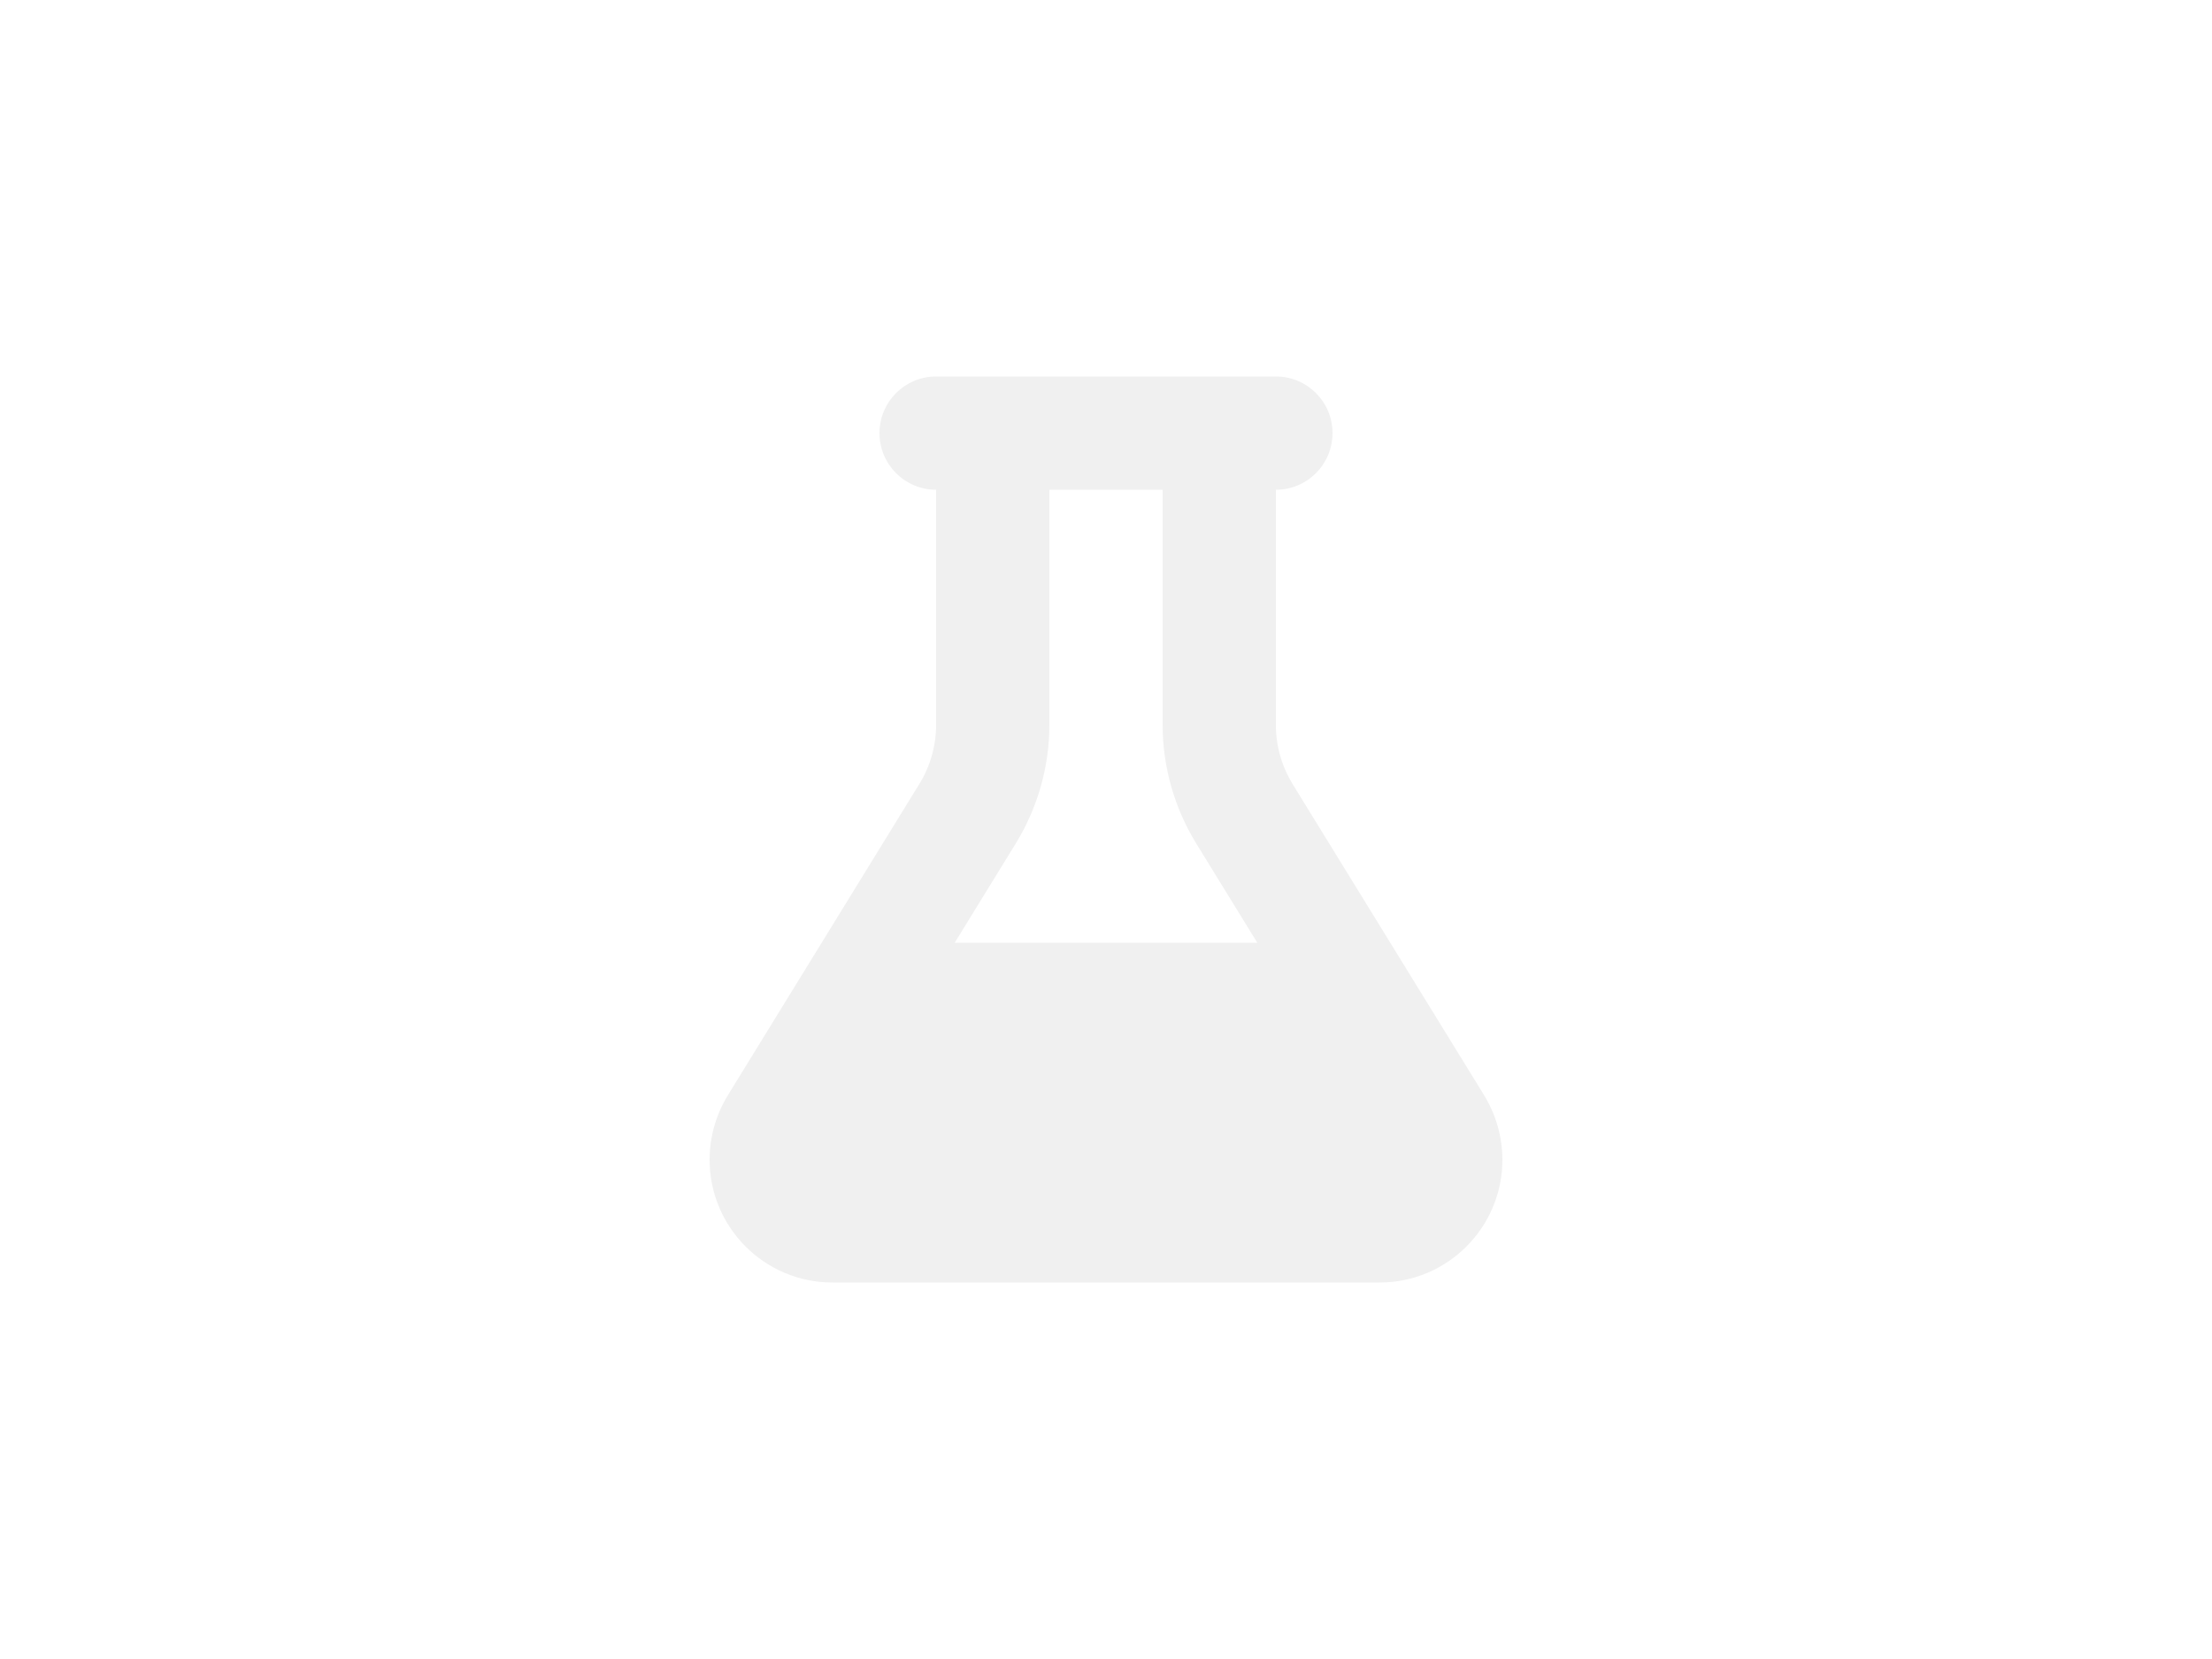
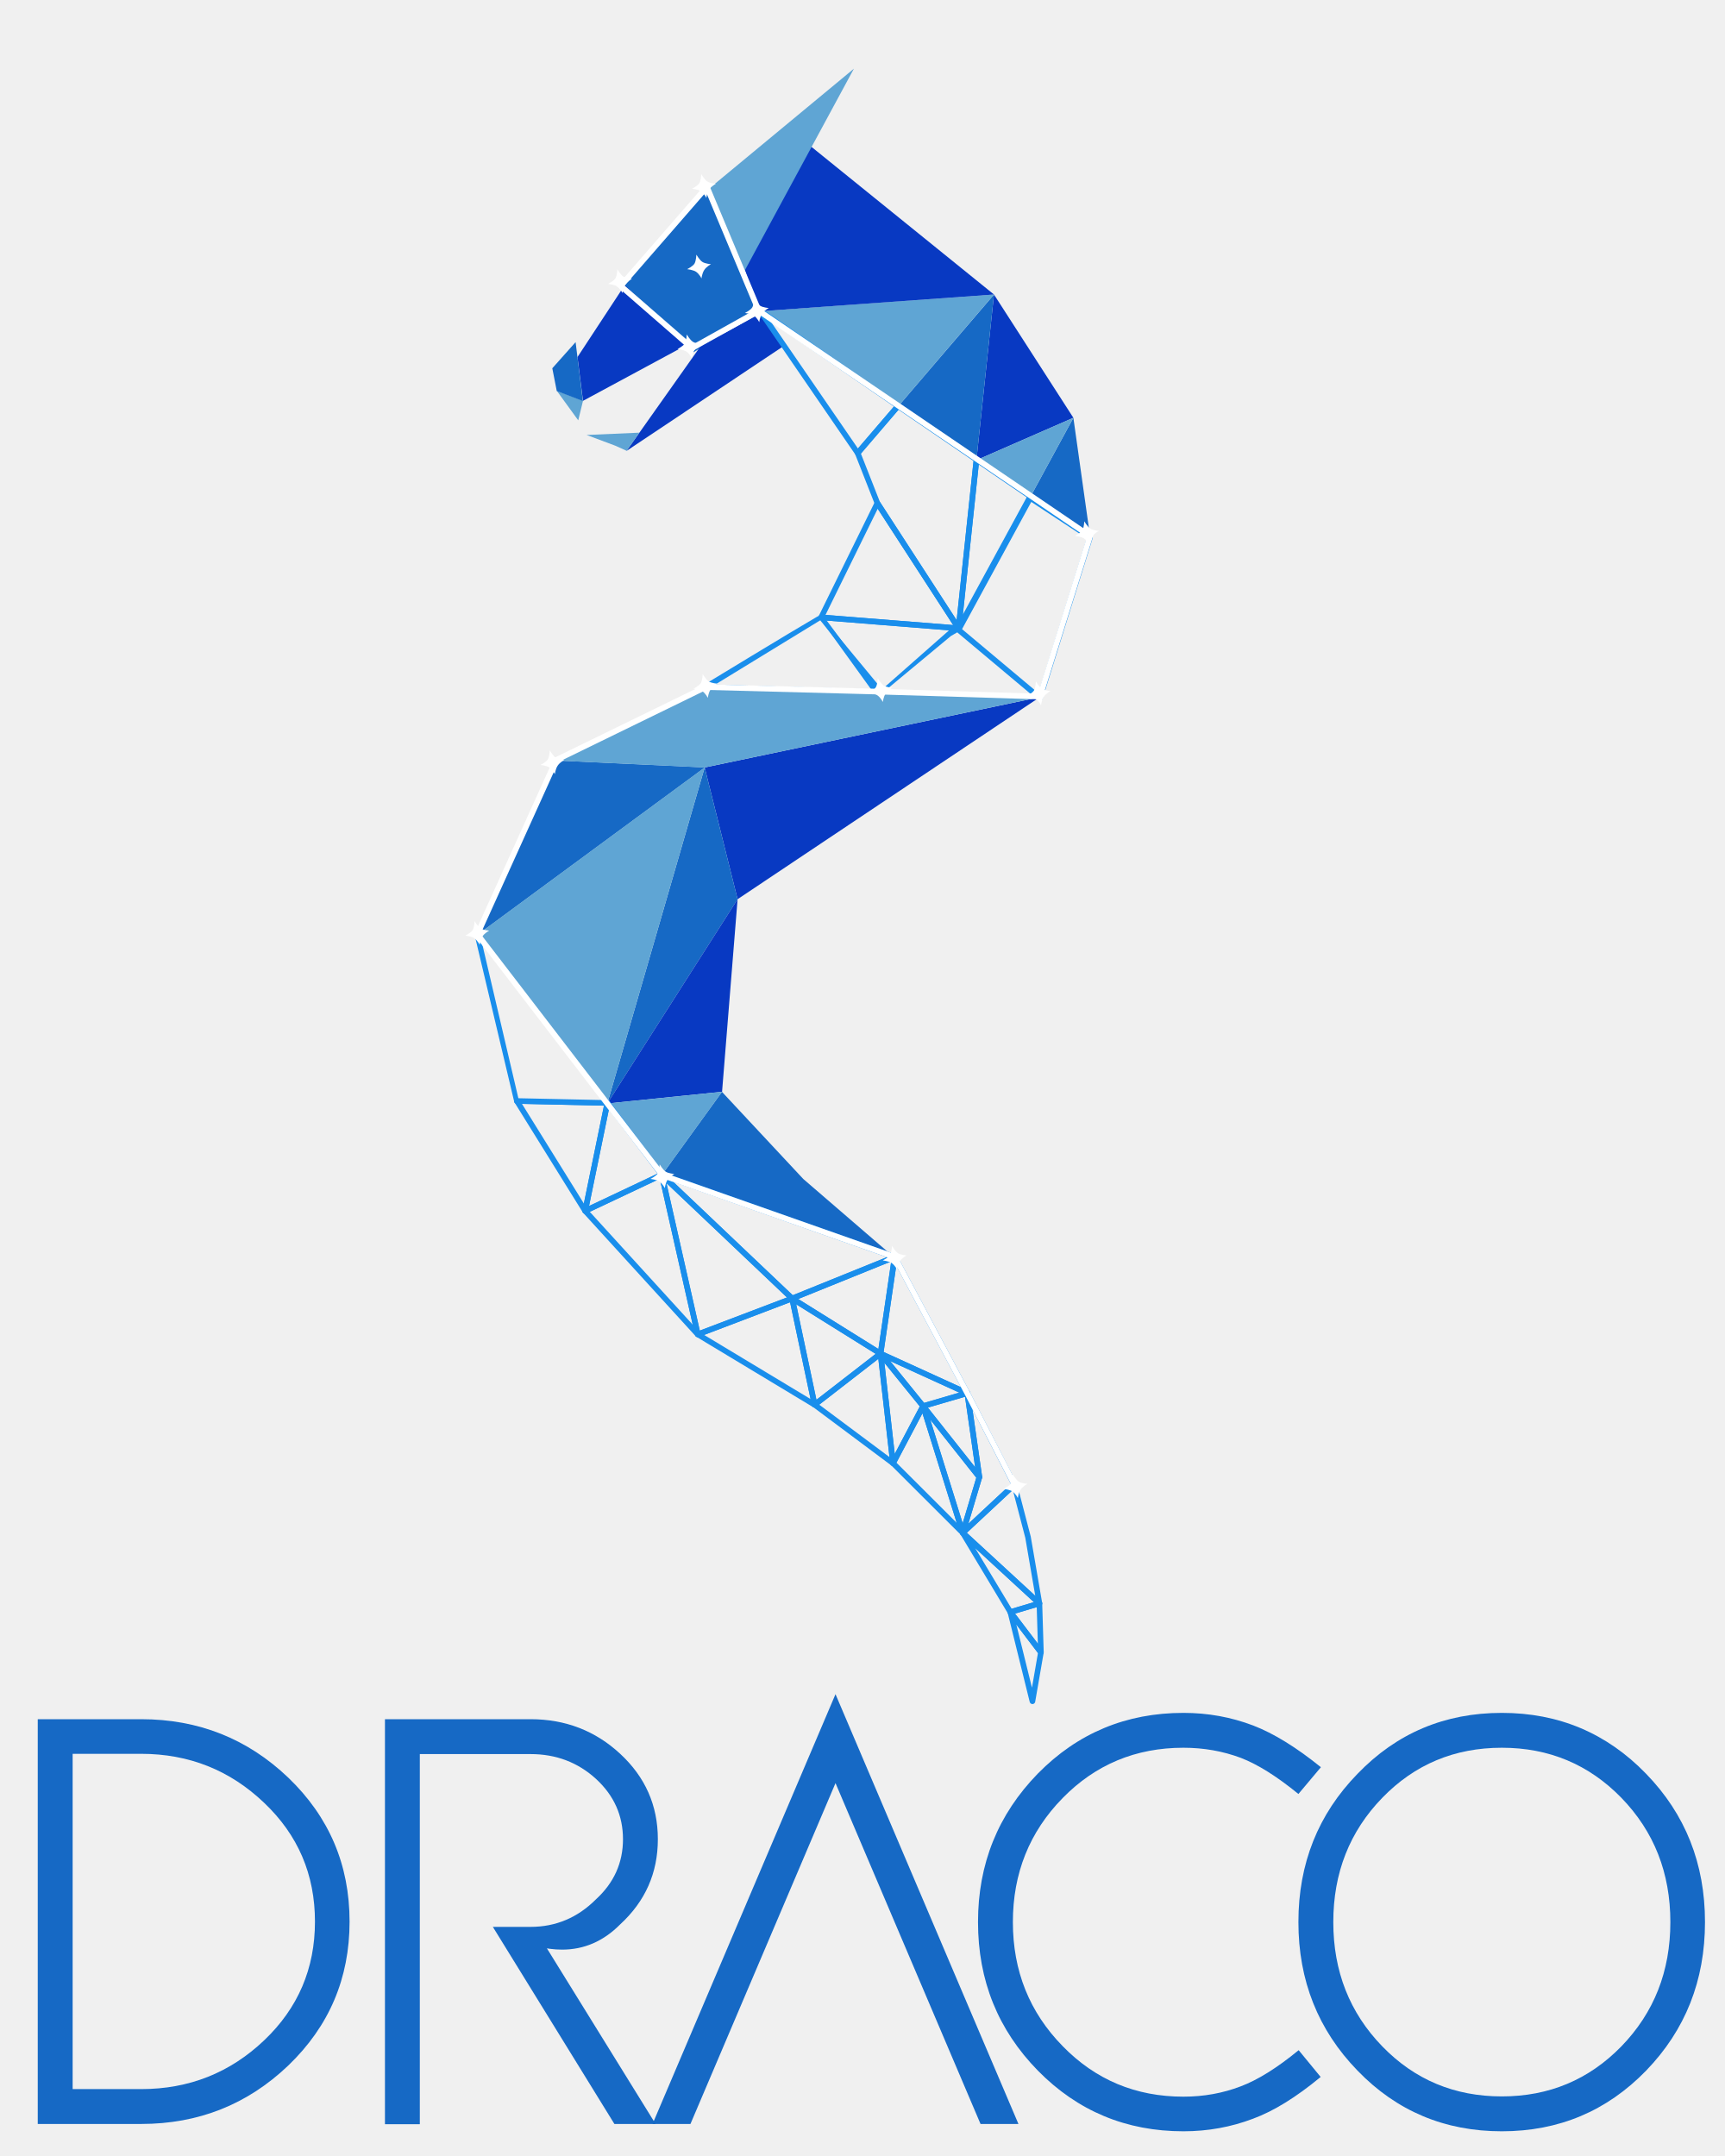
- <svg xmlns="http://www.w3.org/2000/svg" viewBox="0 0 1000 750">
-   <rect fill="white" x="0" y="0" width="1000" height="750" />
-   <path transform="translate(500, 375) scale(0.8) translate(-224, -256)" fill="#f0f0f0" d="M288 0H160 128C110.3 0 96 14.3 96 32s14.3 32 32 32V196.8c0 11.8-3.3 23.5-9.5 33.5L10.3 406.2C3.6 417.2 0 429.7 0 442.6C0 480.9 31.1 512 69.4 512H378.6c38.3 0 69.4-31.1 69.4-69.4c0-12.8-3.6-25.4-10.3-36.4L329.5 230.4c-6.2-10.1-9.5-21.7-9.5-33.5V64c17.7 0 32-14.3 32-32s-14.3-32-32-32H288zM192 196.8V64h64V196.8c0 23.7 6.6 46.9 19 67.1L309.5 320h-171L173 263.9c12.4-20.2 19-43.4 19-67.1z" />
+ <svg xmlns="http://www.w3.org/2000/svg" xmlns:ns1="http://vectornator.io" height="100%" stroke-miterlimit="10" style="fill-rule:nonzero;clip-rule:evenodd;stroke-linecap:round;stroke-linejoin:round;" version="1.1" viewBox="0 0 80 100" width="100%" xml:space="preserve">
+   <defs />
+   <clipPath id="ArtboardFrame">
+     <rect height="100" width="80" x="0" y="0" />
+   </clipPath>
+   <g clip-path="url(#ArtboardFrame)" id="Untitled" ns1:layerName="Untitled">
+     <g opacity="1" ns1:layerName="Group">
+       <path d="M46.098 13.66L49.78 19.378L45.283 21.344L46.098 13.66Z" fill="#0839c2" fill-rule="nonzero" opacity="1" stroke="none" ns1:layerName="path" />
+       <path d="M49.78 19.378L50.553 24.875L47.781 23.052L49.78 19.378Z" fill="#1669c5" fill-rule="nonzero" opacity="1" stroke="none" ns1:layerName="path" />
+       <path d="M46.098 13.66L45.283 21.344L41.645 18.857L46.098 13.66Z" fill="#1669c5" fill-rule="nonzero" opacity="1" stroke="none" ns1:layerName="path" />
+       <path d="M46.098 13.659L41.646 18.857L35.241 14.437L46.098 13.659Z" fill="#5fa5d4" fill-rule="nonzero" opacity="1" stroke="none" ns1:layerName="path" />
+       <path d="M46.098 13.66L35.186 14.442L34.506 12.412L37.473 6.682L46.098 13.66Z" fill="#0839c2" fill-rule="nonzero" opacity="1" stroke="none" ns1:layerName="path" />
+       <path d="M28.836 13.314L32.169 16.335L35.186 14.442L33.809 11.063L32.779 8.694L28.836 13.314Z" fill="#1669c5" fill-rule="nonzero" opacity="1" stroke="none" ns1:layerName="path" />
+       <path d="M48.226 32.333L34.207 41.707L32.68 35.597L48.226 32.333Z" fill="#0839c2" fill-rule="nonzero" opacity="1" stroke="none" ns1:layerName="path" />
+       <path d="M37.254 54.684L41.485 58.332L30.68 54.517L33.482 50.642L37.254 54.684Z" fill="#1669c5" fill-rule="nonzero" opacity="1" stroke="none" ns1:layerName="path" />
+       <path d="M32.68 35.597L34.207 41.707L28.165 51.183L32.68 35.597Z" fill="#1669c5" fill-rule="nonzero" opacity="1" stroke="none" ns1:layerName="path" />
+       <path d="M32.694 35.594L22.148 43.356L25.804 35.274L32.694 35.594Z" fill="#1669c5" fill-rule="nonzero" opacity="1" stroke="none" ns1:layerName="path" />
+       <path d="M48.226 32.333L32.721 31.895L25.791 35.277L32.68 35.597L48.226 32.333Z" fill="#5fa5d4" fill-rule="nonzero" opacity="1" stroke="none" ns1:layerName="path" />
+       <path d="M34.207 41.707L33.487 50.639L28.165 51.183L34.207 41.707Z" fill="#0839c2" fill-rule="nonzero" opacity="1" stroke="none" ns1:layerName="path" />
+       <path d="M33.487 50.639L30.686 54.514L28.165 51.183L33.487 50.639Z" fill="#5fa5d4" fill-rule="nonzero" opacity="1" stroke="none" ns1:layerName="path" />
+       <path d="M34.431 12.746L39.602 3.185L32.849 8.778L34.431 12.746Z" fill="#5fa5d4" fill-rule="nonzero" opacity="1" stroke="none" ns1:layerName="path" />
+       <path d="M32.534 12.915C32.534 12.915 32.437 12.71 32.274 12.601C32.149 12.518 31.868 12.484 31.868 12.484C31.868 12.484 32.142 12.352 32.214 12.217C32.285 12.082 32.296 11.812 32.296 11.812C32.296 11.812 32.441 12.059 32.571 12.146C32.7 12.234 32.975 12.254 32.975 12.254C32.975 12.254 32.77 12.356 32.661 12.523C32.552 12.69 32.534 12.915 32.534 12.915Z" fill="#ffffff" fill-rule="nonzero" opacity="1" stroke="none" ns1:layerName="path" />
+       <path d="M25.823 18.127L26.817 19.496L27.04 18.583L25.823 18.127Z" fill="#5fa5d4" fill-rule="nonzero" opacity="1" stroke="none" ns1:layerName="path" />
+       <path d="M32.492 16.055L29.053 20.917L36.385 16.021L35.393 14.468L32.492 16.055Z" fill="#0839c2" fill-rule="nonzero" opacity="1" stroke="none" ns1:layerName="path" />
+       <path d="M31.793 16.027L27.038 18.592L26.782 16.561L28.978 13.217L31.793 16.027Z" fill="#0839c2" fill-rule="nonzero" opacity="1" stroke="none" ns1:layerName="path" />
+       <path d="M25.614 17.081L25.821 18.137L27.03 18.598L26.695 15.868L25.614 17.081Z" fill="#1669c5" fill-rule="nonzero" opacity="1" stroke="none" ns1:layerName="path" />
+       <path d="M27.205 20.175L28.539 20.674L29.063 20.91L29.65 20.068L27.205 20.175Z" fill="#5fa5d4" fill-rule="nonzero" opacity="1" stroke="none" ns1:layerName="path" />
+       <path d="M32.68 35.597L28.165 51.183L22.134 43.359L32.68 35.597Z" fill="#5fa5d4" fill-rule="nonzero" opacity="1" stroke="none" ns1:layerName="path" />
+       <path d="M49.78 19.378L45.283 21.344L47.781 23.052L49.78 19.378Z" fill="#5fa5d4" fill-rule="nonzero" opacity="1" stroke="none" ns1:layerName="path" />
+       <g opacity="1" ns1:layerName="path">
+         <g opacity="1">
+           <g opacity="1" ns1:layerName="path" />
+           <g opacity="1" ns1:layerName="path">
+             <clipPath id="ClipPath">
+               <path d="M-5.584 2.425L61.686-11.796L81.184 80.434L13.914 94.655L-5.584 2.425Z" />
+             </clipPath>
+             <g clip-path="url(#ClipPath)">
+               <path d="M35.748 14.917L39.788 20.801L41.457 18.855L35.748 14.917ZM39.804 21.141C39.793 21.143 39.782 21.144 39.77 21.143C39.73 21.141 39.693 21.12 39.67 21.087L35.137 14.484C35.102 14.433 35.108 14.363 35.152 14.319C35.197 14.275 35.266 14.268 35.318 14.304L41.723 18.724C41.754 18.744 41.773 18.777 41.778 18.814C41.783 18.85 41.772 18.887 41.748 18.915L39.876 21.098C39.857 21.12 39.832 21.135 39.804 21.141" fill="#198eec" fill-rule="nonzero" opacity="1" stroke="none" ns1:layerName="path" />
+             </g>
+           </g>
+           <g opacity="1" ns1:layerName="path">
+             <clipPath id="ClipPath_2">
+               <path d="M-5.584 2.425L61.686-11.796L81.184 80.434L13.914 94.655L-5.584 2.425Z" />
+             </clipPath>
+             <g clip-path="url(#ClipPath_2)">
+               <path d="M38.285 28.52L44.204 28.992L40.705 23.598L38.285 28.52ZM44.483 29.269C44.471 29.271 44.459 29.272 44.446 29.271L38.074 28.763C38.031 28.76 37.992 28.735 37.971 28.698C37.95 28.661 37.949 28.615 37.968 28.577L40.573 23.278C40.594 23.236 40.635 23.209 40.682 23.206C40.729 23.203 40.773 23.226 40.799 23.265L44.547 29.044C44.567 29.061 44.582 29.086 44.589 29.114C44.603 29.185 44.549 29.255 44.486 29.268L44.483 29.269Z" fill="#198eec" fill-rule="nonzero" opacity="1" stroke="none" ns1:layerName="path" />
+             </g>
+           </g>
+           <g opacity="1" ns1:layerName="path">
+             <clipPath id="ClipPath_3">
+               <path d="M-5.584 2.425L61.686-11.796L81.184 80.434L13.914 94.655L-5.584 2.425Z" />
+             </clipPath>
+             <g clip-path="url(#ClipPath_3)">
+               <path d="M38.263 28.778L40.906 31.975L44.012 29.237L38.263 28.778ZM40.835 32.141C40.809 32.146 40.695 32.089 40.684 32.051L37.96 28.671C37.947 28.63 37.956 28.585 37.983 28.552C38.01 28.519 38.051 28.501 38.094 28.504L44.062 28.98L44.467 29.013C44.524 29.017 44.571 29.059 44.583 29.115C44.595 29.171 44.569 29.228 44.519 29.256L44.097 29.502L41.093 31.998L40.87 32.128" fill="#198eec" fill-rule="nonzero" opacity="1" stroke="none" ns1:layerName="path" />
+             </g>
+           </g>
+           <g opacity="1" ns1:layerName="path">
+             <clipPath id="ClipPath_4">
+               <path d="M-5.584 2.425L61.686-11.796L81.184 80.434L13.914 94.655L-5.584 2.425Z" />
+             </clipPath>
+             <g clip-path="url(#ClipPath_4)">
+               <path d="M44.839 71.094L48.012 74.017L47.55 71.327L46.97 69.108L44.839 71.094ZM48.232 74.498C48.191 74.506 48.148 74.495 48.117 74.466L44.56 71.19C44.534 71.165 44.519 71.131 44.519 71.095C44.519 71.059 44.534 71.024 44.56 71L46.953 68.77C46.986 68.739 47.033 68.728 47.077 68.74C47.121 68.753 47.155 68.788 47.166 68.832L47.803 71.272L48.333 74.349C48.342 74.403 48.316 74.458 48.267 74.485C48.256 74.491 48.244 74.495 48.232 74.498" fill="#198eec" fill-rule="nonzero" opacity="1" stroke="none" ns1:layerName="path" />
+             </g>
+           </g>
+           <g opacity="1" ns1:layerName="path">
+             <clipPath id="ClipPath_5">
+               <path d="M-5.584 2.425L61.686-11.796L81.184 80.434L13.914 94.655L-5.584 2.425Z" />
+             </clipPath>
+             <g clip-path="url(#ClipPath_5)">
+               <path d="M47.074 74.842L48.132 76.236L48.08 74.543L47.074 74.842ZM48.301 76.765C48.253 76.775 48.202 76.757 48.171 76.716L46.754 74.85C46.728 74.816 46.721 74.772 46.734 74.731C46.748 74.691 46.78 74.659 46.821 74.647L48.168 74.246C48.208 74.234 48.248 74.242 48.281 74.265C48.313 74.289 48.333 74.326 48.334 74.367L48.404 76.634C48.406 76.69 48.371 76.741 48.318 76.76C48.312 76.762 48.307 76.763 48.301 76.765" fill="#198eec" fill-rule="nonzero" opacity="1" stroke="none" ns1:layerName="path" />
+             </g>
+           </g>
+           <g opacity="1" ns1:layerName="path">
+             <clipPath id="ClipPath_6">
+               <path d="M-5.584 2.425L61.686-11.796L81.184 80.434L13.914 94.655L-5.584 2.425Z" />
+             </clipPath>
+             <g clip-path="url(#ClipPath_6)">
+               <path d="M45.225 71.802L46.917 74.618L47.949 74.311L45.225 71.802ZM46.884 74.898C46.831 74.91 46.775 74.886 46.746 74.838L44.537 71.161C44.504 71.106 44.517 71.035 44.566 70.994C44.617 70.953 44.689 70.955 44.736 70.999L48.293 74.275C48.327 74.307 48.342 74.355 48.331 74.4C48.321 74.445 48.287 74.482 48.242 74.495L46.895 74.896C46.891 74.897 46.888 74.898 46.884 74.898" fill="#198eec" fill-rule="nonzero" opacity="1" stroke="none" ns1:layerName="path" />
+             </g>
+           </g>
+           <g opacity="1" ns1:layerName="path">
+             <clipPath id="ClipPath_7">
+               <path d="M-5.584 2.425L61.686-11.796L81.184 80.434L13.914 94.655L-5.584 2.425Z" />
+             </clipPath>
+             <g clip-path="url(#ClipPath_7)">
+               <path d="M47.135 75.351L47.859 78.278L48.137 76.671L47.135 75.351ZM47.908 79.036C47.901 79.037 47.893 79.038 47.886 79.039C47.825 79.041 47.77 79 47.755 78.94L46.732 74.803C46.717 74.743 46.746 74.681 46.802 74.654C46.856 74.628 46.924 74.644 46.961 74.693L48.378 76.559C48.4 76.588 48.408 76.624 48.402 76.66L48.009 78.931C48 78.984 47.959 79.025 47.908 79.036" fill="#198eec" fill-rule="nonzero" opacity="1" stroke="none" ns1:layerName="path" />
+             </g>
+           </g>
+           <g opacity="1" ns1:layerName="path">
+             <clipPath id="ClipPath_8">
+               <path d="M-5.584 2.425L61.686-11.796L81.184 80.434L13.914 94.655L-5.584 2.425Z" />
+             </clipPath>
+             <g clip-path="url(#ClipPath_8)">
+               <path d="M33.168 31.752L40.4 31.974L38.073 28.751L33.168 31.752ZM32.72 31.998C32.663 31.997 32.613 31.957 32.598 31.902C32.584 31.846 32.608 31.788 32.657 31.758C32.657 31.758 36.779 29.249 37.885 28.61C38.053 28.512 38.126 28.511 38.131 28.513C38.161 28.524 40.43 31.601 40.714 31.986C40.732 32.011 40.742 32.025 40.743 32.026C40.763 32.053 40.773 32.067 40.773 32.067C40.782 32.08 40.791 32.08 40.719 32.097L40.713 32.148L40.683 32.135L38.361 32.029L32.72 31.998Z" fill="#198eec" fill-rule="nonzero" opacity="1" stroke="none" ns1:layerName="path" />
+             </g>
+           </g>
+           <g opacity="1" ns1:layerName="path">
+             <clipPath id="ClipPath_9">
+               <path d="M-5.584 2.425L61.686-11.796L81.184 80.434L13.914 94.655L-5.584 2.425Z" />
+             </clipPath>
+             <g clip-path="url(#ClipPath_9)">
+               <path d="M45.099 65.368L45.549 68.493C45.552 68.511 45.55 68.53 45.545 68.548L44.91 70.674L46.881 68.837L45.099 65.368ZM44.675 71.222C44.644 71.228 44.609 71.223 44.58 71.205C44.53 71.174 44.508 71.114 44.524 71.057L45.288 68.501L44.732 64.637C44.723 64.575 44.761 64.514 44.821 64.495C44.882 64.477 44.947 64.503 44.976 64.56L47.156 68.806C47.183 68.857 47.172 68.92 47.129 68.96L44.737 71.189C44.719 71.206 44.698 71.217 44.675 71.222" fill="#198eec" fill-rule="nonzero" opacity="1" stroke="none" ns1:layerName="path" />
+             </g>
+           </g>
+           <g opacity="1" ns1:layerName="path">
+             <clipPath id="ClipPath_10">
+               <path d="M-5.584 2.425L61.686-11.796L81.184 80.434L13.914 94.655L-5.584 2.425Z" />
+             </clipPath>
+             <g clip-path="url(#ClipPath_10)">
+               <path d="M40.98 62.706L44.566 64.342L41.565 58.711L40.98 62.706ZM44.892 64.745C44.891 64.745 44.889 64.745 44.887 64.746C44.861 64.751 44.832 64.749 44.806 64.737L40.783 62.902C40.731 62.878 40.7 62.822 40.709 62.765L41.365 58.283C41.373 58.228 41.418 58.182 41.471 58.174C41.526 58.165 41.581 58.192 41.608 58.241L44.959 64.528C44.975 64.545 44.987 64.566 44.992 64.591C45.007 64.661 44.962 64.73 44.892 64.745" fill="#198eec" fill-rule="nonzero" opacity="1" stroke="none" ns1:layerName="path" />
+             </g>
+           </g>
+           <g opacity="1" ns1:layerName="path">
+             <clipPath id="ClipPath_11">
+               <path d="M-5.584 2.425L61.686-11.796L81.184 80.434L13.914 94.655L-5.584 2.425Z" />
+             </clipPath>
+             <g clip-path="url(#ClipPath_11)">
+               <path d="M43.032 65.288L45.224 68.054L44.753 64.785L43.032 65.288ZM45.448 68.638C45.4 68.648 45.35 68.631 45.319 68.592L42.709 65.298C42.682 65.264 42.673 65.219 42.687 65.178C42.7 65.137 42.733 65.105 42.774 65.093L44.824 64.494C44.861 64.484 44.899 64.489 44.931 64.51C44.962 64.53 44.983 64.563 44.989 64.6L45.549 68.493C45.558 68.551 45.526 68.607 45.472 68.63C45.464 68.634 45.456 68.636 45.448 68.638" fill="#198eec" fill-rule="nonzero" opacity="1" stroke="none" ns1:layerName="path" />
+             </g>
+           </g>
+           <g opacity="1" ns1:layerName="path">
+             <clipPath id="ClipPath_12">
+               <path d="M-5.584 2.425L61.686-11.796L81.184 80.434L13.914 94.655L-5.584 2.425Z" />
+             </clipPath>
+             <g clip-path="url(#ClipPath_12)">
+               <path d="M41.285 63.131L42.857 65.069L44.489 64.592L41.285 63.131ZM42.837 65.344C42.79 65.354 42.74 65.337 42.709 65.299L40.736 62.865C40.698 62.819 40.698 62.752 40.734 62.704C40.772 62.657 40.836 62.64 40.891 62.666L44.914 64.501C44.964 64.523 44.994 64.574 44.99 64.628C44.986 64.682 44.949 64.728 44.897 64.743L42.847 65.342C42.843 65.343 42.84 65.344 42.837 65.344" fill="#198eec" fill-rule="nonzero" opacity="1" stroke="none" ns1:layerName="path" />
+             </g>
+           </g>
+           <g opacity="1" ns1:layerName="path">
+             <clipPath id="ClipPath_13">
+               <path d="M-5.584 2.425L61.686-11.796L81.184 80.434L13.914 94.655L-5.584 2.425Z" />
+             </clipPath>
+             <g clip-path="url(#ClipPath_13)">
+               <path d="M43.143 65.846L44.646 70.651L45.277 68.539L43.143 65.846ZM44.675 71.221C44.667 71.223 44.658 71.224 44.649 71.224C44.592 71.225 44.541 71.188 44.525 71.133L42.687 65.256C42.668 65.197 42.694 65.132 42.75 65.103C42.805 65.074 42.873 65.088 42.912 65.137L45.523 68.431C45.549 68.464 45.557 68.508 45.545 68.548L44.773 71.132C44.759 71.178 44.721 71.212 44.675 71.221" fill="#198eec" fill-rule="nonzero" opacity="1" stroke="none" ns1:layerName="path" />
+             </g>
+           </g>
+           <g opacity="1" ns1:layerName="path">
+             <clipPath id="ClipPath_14">
+               <path d="M-5.584 2.425L61.686-11.796L81.184 80.434L13.914 94.655L-5.584 2.425Z" />
+             </clipPath>
+             <g clip-path="url(#ClipPath_14)">
+               <path d="M41.016 63.211L41.496 67.434L42.656 65.233L41.016 63.211ZM41.441 67.994C41.425 67.997 41.407 67.997 41.391 67.994C41.334 67.984 41.292 67.938 41.285 67.881L40.708 62.798C40.702 62.741 40.734 62.686 40.787 62.664C40.841 62.642 40.902 62.657 40.938 62.702L42.911 65.136C42.944 65.176 42.949 65.232 42.925 65.278L41.529 67.927C41.511 67.962 41.478 67.986 41.441 67.994" fill="#198eec" fill-rule="nonzero" opacity="1" stroke="none" ns1:layerName="path" />
+             </g>
+           </g>
+           <g opacity="1" ns1:layerName="path">
+             <clipPath id="ClipPath_15">
+               <path d="M-5.584 2.425L61.686-11.796L81.184 80.434L13.914 94.655L-5.584 2.425Z" />
+             </clipPath>
+             <g clip-path="url(#ClipPath_15)">
+               <path d="M41.574 67.842L44.367 70.631L42.78 65.554L41.574 67.842ZM44.675 71.222C44.633 71.23 44.589 71.218 44.557 71.186L41.323 67.958C41.282 67.918 41.273 67.856 41.3 67.806L42.695 65.157C42.72 65.111 42.77 65.083 42.822 65.088C42.874 65.093 42.918 65.129 42.934 65.179L44.761 71.022C44.77 71.035 44.777 71.05 44.78 71.067C44.795 71.138 44.75 71.209 44.678 71.221L44.675 71.222Z" fill="#198eec" fill-rule="nonzero" opacity="1" stroke="none" ns1:layerName="path" />
+             </g>
+           </g>
+           <g opacity="1" ns1:layerName="path">
+             <clipPath id="ClipPath_16">
+               <path d="M-5.584 2.425L61.686-11.796L81.184 80.434L13.914 94.655L-5.584 2.425Z" />
+             </clipPath>
+             <g clip-path="url(#ClipPath_16)">
+               <path d="M36.926 60.498L37.863 64.924L40.61 62.795L36.926 60.498ZM37.806 65.281C37.783 65.286 37.758 65.284 37.735 65.276C37.693 65.26 37.662 65.225 37.652 65.181L36.609 60.253C36.599 60.202 36.619 60.15 36.662 60.12C36.704 60.09 36.761 60.089 36.805 60.116L40.906 62.674C40.942 62.696 40.965 62.735 40.967 62.777C40.969 62.819 40.95 62.86 40.916 62.886L37.859 65.257C37.843 65.269 37.825 65.277 37.806 65.281" fill="#198eec" fill-rule="nonzero" opacity="1" stroke="none" ns1:layerName="path" />
+             </g>
+           </g>
+           <g opacity="1" ns1:layerName="path">
+             <clipPath id="ClipPath_17">
+               <path d="M-5.584 2.425L61.686-11.796L81.184 80.434L13.914 94.655L-5.584 2.425Z" />
+             </clipPath>
+             <g clip-path="url(#ClipPath_17)">
+               <path d="M37.994 65.152L41.252 67.583L40.734 63.027L37.994 65.152ZM41.441 67.993C41.405 68.001 41.367 67.993 41.337 67.971L37.702 65.258C37.669 65.234 37.65 65.196 37.65 65.155C37.649 65.115 37.668 65.076 37.7 65.051L40.758 62.681C40.795 62.653 40.844 62.646 40.888 62.664C40.931 62.682 40.961 62.722 40.966 62.769L41.543 67.852C41.549 67.903 41.524 67.953 41.479 67.979C41.467 67.986 41.454 67.991 41.441 67.993" fill="#198eec" fill-rule="nonzero" opacity="1" stroke="none" ns1:layerName="path" />
+             </g>
+           </g>
+           <g opacity="1" ns1:layerName="path">
+             <clipPath id="ClipPath_18">
+               <path d="M-5.584 2.425L61.686-11.796L81.184 80.434L13.914 94.655L-5.584 2.425Z" />
+             </clipPath>
+             <g clip-path="url(#ClipPath_18)">
+               <path d="M31.22 54.813L36.765 60.075L41.127 58.31L31.22 54.813ZM36.763 60.353C36.722 60.362 36.678 60.35 36.647 60.32L30.599 54.582C30.555 54.539 30.546 54.472 30.578 54.42C30.61 54.367 30.674 54.345 30.732 54.365L41.537 58.18C41.587 58.198 41.622 58.245 41.623 58.299C41.624 58.353 41.592 58.402 41.542 58.422L36.785 60.346C36.778 60.349 36.77 60.352 36.763 60.353" fill="#198eec" fill-rule="nonzero" opacity="1" stroke="none" ns1:layerName="path" />
+             </g>
+           </g>
+           <g opacity="1" ns1:layerName="path">
+             <clipPath id="ClipPath_19">
+               <path d="M-5.584 2.425L61.686-11.796L81.184 80.434L13.914 94.655L-5.584 2.425Z" />
+             </clipPath>
+             <g clip-path="url(#ClipPath_19)">
+               <path d="M24.191 50.941L27.9 51.021L24.191 50.941ZM28.195 51.283C28.186 51.285 28.176 51.286 28.166 51.286L23.969 51.196C23.924 51.195 23.882 51.17 23.86 51.13C23.837 51.091 23.837 51.042 23.859 51.002L28.252 51.052C28.276 51.07 28.294 51.097 28.3 51.129C28.316 51.2 28.269 51.266 28.198 51.283L28.195 51.283Z" fill="#198eec" fill-rule="nonzero" opacity="1" stroke="none" ns1:layerName="path" />
+             </g>
+           </g>
+           <g opacity="1" ns1:layerName="path">
+             <clipPath id="ClipPath_20">
+               <path d="M-5.584 2.425L61.686-11.796L81.184 80.434L13.914 94.655L-5.584 2.425Z" />
+             </clipPath>
+             <g clip-path="url(#ClipPath_20)">
+               <path d="M22.402 43.889L24.022 50.713L22.402 43.889ZM23.999 51.193C23.985 51.196 23.969 51.197 23.954 51.195C23.901 51.187 23.858 51.148 23.846 51.096L22.011 43.363C21.997 43.303 22.026 43.242 22.081 43.216C22.137 43.189 22.203 43.205 22.24 43.254L24.085 51.13C24.067 51.163 24.035 51.185 23.999 51.193" fill="#198eec" fill-rule="nonzero" opacity="1" stroke="none" ns1:layerName="path" />
+             </g>
+           </g>
+           <g opacity="1" ns1:layerName="path">
+             <clipPath id="ClipPath_21">
+               <path d="M-5.584 2.425L61.686-11.796L81.184 80.434L13.914 94.655L-5.584 2.425Z" />
+             </clipPath>
+             <g clip-path="url(#ClipPath_21)">
+               <path d="M32.656 61.917L37.591 64.891L36.641 60.401L32.656 61.917ZM37.811 65.28C37.81 65.28 37.808 65.281 37.806 65.281L37.804 65.281C37.772 65.288 37.738 65.283 37.71 65.266L32.294 62.002C32.251 61.976 32.227 61.928 32.231 61.879C32.236 61.829 32.268 61.787 32.314 61.769L36.69 60.105C36.726 60.092 36.765 60.094 36.799 60.112C36.832 60.13 36.856 60.162 36.863 60.199L37.899 65.091C37.904 65.102 37.909 65.114 37.911 65.126C37.926 65.196 37.882 65.265 37.811 65.28" fill="#198eec" fill-rule="nonzero" opacity="1" stroke="none" ns1:layerName="path" />
+             </g>
+           </g>
+           <g opacity="1" ns1:layerName="path">
+             <clipPath id="ClipPath_22">
+               <path d="M-5.584 2.425L61.686-11.796L81.184 80.434L13.914 94.655L-5.584 2.425Z" />
+             </clipPath>
+             <g clip-path="url(#ClipPath_22)">
+               <path d="M30.909 54.876L32.454 61.716L36.497 60.178L30.909 54.876ZM32.387 62.017C32.357 62.024 32.326 62.019 32.299 62.005C32.266 61.987 32.242 61.956 32.234 61.919L30.562 54.516C30.55 54.46 30.575 54.403 30.625 54.375C30.674 54.347 30.736 54.354 30.778 54.393L36.826 60.132C36.858 60.163 36.872 60.208 36.864 60.252C36.855 60.295 36.824 60.332 36.782 60.348L32.406 62.012C32.4 62.014 32.394 62.016 32.387 62.017" fill="#198eec" fill-rule="nonzero" opacity="1" stroke="none" ns1:layerName="path" />
+             </g>
+           </g>
+           <g opacity="1" ns1:layerName="path">
+             <clipPath id="ClipPath_23">
+               <path d="M-5.584 2.425L61.686-11.796L81.184 80.434L13.914 94.655L-5.584 2.425Z" />
+             </clipPath>
+             <g clip-path="url(#ClipPath_23)">
+               <path d="M37.021 60.251L40.737 62.569L41.332 58.507L37.021 60.251ZM40.864 62.911C40.831 62.917 40.797 62.912 40.768 62.894L36.668 60.336C36.626 60.31 36.603 60.264 36.607 60.215C36.611 60.166 36.642 60.124 36.688 60.106L41.445 58.182C41.487 58.164 41.537 58.171 41.574 58.2C41.61 58.229 41.629 58.275 41.622 58.321L40.965 62.803C40.959 62.846 40.931 62.883 40.892 62.901C40.883 62.905 40.873 62.909 40.864 62.911" fill="#198eec" fill-rule="nonzero" opacity="1" stroke="none" ns1:layerName="path" />
+             </g>
+           </g>
+           <g opacity="1" ns1:layerName="path">
+             <clipPath id="ClipPath_24">
+               <path d="M-5.584 2.425L61.686-11.796L81.184 80.434L13.914 94.655L-5.584 2.425Z" />
+             </clipPath>
+             <g clip-path="url(#ClipPath_24)">
+               <path d="M28.238 51.463L27.318 55.937L30.489 54.438L28.238 51.463ZM27.166 56.292C27.128 56.3 27.089 56.291 27.058 56.267C27.02 56.237 27.002 56.187 27.012 56.139L28.041 51.13C28.052 51.081 28.09 51.041 28.14 51.03C28.181 51.018 28.241 51.038 28.272 51.078L30.792 54.409C30.816 54.44 30.824 54.48 30.815 54.518C30.805 54.556 30.78 54.588 30.744 54.605L27.194 56.282C27.185 56.287 27.175 56.29 27.166 56.292" fill="#198eec" fill-rule="nonzero" opacity="1" stroke="none" ns1:layerName="path" />
+             </g>
+           </g>
+           <g opacity="1" ns1:layerName="path">
+             <clipPath id="ClipPath_25">
+               <path d="M-5.584 2.425L61.686-11.796L81.184 80.434L13.914 94.655L-5.584 2.425Z" />
+             </clipPath>
+             <g clip-path="url(#ClipPath_25)">
+               <path d="M27.353 56.207L32.126 61.441L30.598 54.674L27.353 56.207ZM32.387 62.017C32.343 62.027 32.296 62.012 32.264 61.978L27.043 56.253C27.015 56.222 27.003 56.18 27.011 56.14C27.019 56.099 27.046 56.065 27.083 56.048L30.633 54.37C30.669 54.353 30.71 54.353 30.745 54.371C30.781 54.388 30.807 54.42 30.815 54.459L32.479 61.826C32.485 61.837 32.49 61.849 32.492 61.862C32.507 61.933 32.461 61.997 32.39 62.017L32.387 62.017Z" fill="#198eec" fill-rule="nonzero" opacity="1" stroke="none" ns1:layerName="path" />
+             </g>
+           </g>
+           <g opacity="1" ns1:layerName="path">
+             <clipPath id="ClipPath_26">
+               <path d="M-5.584 2.425L61.686-11.796L81.184 80.434L13.914 94.655L-5.584 2.425Z" />
+             </clipPath>
+             <g clip-path="url(#ClipPath_26)">
+               <path d="M24.209 51.201L27.077 55.82L28.01 51.283L24.209 51.201ZM27.166 56.292C27.164 56.292 27.163 56.293 27.162 56.293C27.109 56.302 27.056 56.279 27.029 56.234L23.862 51.135C23.837 51.094 23.836 51.043 23.86 51.002C23.883 50.961 23.928 50.935 23.975 50.937L28.171 51.027C28.21 51.028 28.246 51.046 28.27 51.076C28.294 51.106 28.303 51.145 28.296 51.183L27.266 56.191C27.256 56.242 27.216 56.281 27.166 56.292" fill="#198eec" fill-rule="nonzero" opacity="1" stroke="none" ns1:layerName="path" />
+             </g>
+           </g>
+           <g opacity="1" ns1:layerName="path">
+             <clipPath id="ClipPath_27">
+               <path d="M-5.584 2.425L61.686-11.796L81.184 80.434L13.914 94.655L-5.584 2.425Z" />
+             </clipPath>
+             <g clip-path="url(#ClipPath_27)">
+               <path d="M40.806 23.276L44.366 28.764L45.149 21.381L41.671 19.003L39.926 21.04L40.806 23.276ZM44.483 29.269C44.431 29.28 44.377 29.258 44.348 29.213L40.581 23.406C40.576 23.398 40.572 23.391 40.569 23.383L39.657 21.062C39.639 21.017 39.647 20.966 39.679 20.93L41.55 18.746C41.593 18.696 41.667 18.686 41.721 18.724L45.359 21.211C45.399 21.238 45.42 21.284 45.415 21.331L44.586 29.156C44.58 29.21 44.54 29.256 44.487 29.268L44.483 29.269Z" fill="#198eec" fill-rule="nonzero" opacity="1" stroke="none" ns1:layerName="path" />
+             </g>
+           </g>
+           <g opacity="1" ns1:layerName="path">
+             <clipPath id="ClipPath_28">
+               <path d="M-5.584 2.425L61.686-11.796L81.184 80.434L13.914 94.655L-5.584 2.425Z" />
+             </clipPath>
+             <g clip-path="url(#ClipPath_28)">
+               <path d="M45.392 21.547L44.654 28.507L47.614 23.066L45.392 21.547ZM44.483 29.269C44.462 29.273 44.44 29.273 44.418 29.266C44.359 29.247 44.321 29.19 44.327 29.128L45.157 21.304C45.162 21.259 45.19 21.219 45.232 21.2C45.273 21.181 45.322 21.185 45.359 21.21L47.857 22.918C47.912 22.956 47.93 23.029 47.898 23.087L44.57 29.204C44.552 29.238 44.519 29.261 44.483 29.269" fill="#198eec" fill-rule="nonzero" opacity="1" stroke="none" ns1:layerName="path" />
+             </g>
+           </g>
+           <g opacity="1" ns1:layerName="path">
+             <clipPath id="ClipPath_29">
+               <path d="M-5.588 2.494L61.682-11.727L81.18 80.502L13.91 94.724L-5.588 2.494Z" />
+             </clipPath>
+             <g clip-path="url(#ClipPath_29)">
+               <path d="M44.617 29.18L48.159 32.151L50.399 24.972L47.827 23.28L44.617 29.18ZM48.252 32.503C48.213 32.511 48.172 32.501 48.142 32.475L44.369 29.31C44.322 29.271 44.309 29.203 44.339 29.149L47.666 23.032C47.684 23 47.714 22.977 47.749 22.968C47.784 22.958 47.821 22.966 47.851 22.986L50.623 24.809C50.672 24.84 50.693 24.901 50.676 24.956L48.349 32.414C48.336 32.456 48.303 32.488 48.261 32.5C48.258 32.501 48.255 32.502 48.252 32.503" fill="#198eec" fill-rule="nonzero" opacity="1" stroke="none" ns1:layerName="path" />
+             </g>
+           </g>
+         </g>
+         <g opacity="1">
+           <g opacity="1" ns1:layerName="path">
+             <clipPath id="ClipPath_30">
+               <path d="M-5.584 2.425L61.686-11.796L81.184 80.434L13.914 94.655L-5.584 2.425Z" />
+             </clipPath>
+             <g clip-path="url(#ClipPath_30)">
+               <path d="M28.969 13.249L32.114 15.987L35.025 14.359L32.743 8.91L28.969 13.249ZM46.996 69.05L44.758 64.704L41.403 58.407L30.635 54.616L30.612 54.585L21.987 43.351L25.695 35.155L25.737 35.134L32.697 31.739L40.856 31.952L48.135 32.175L50.403 24.921L35.183 14.568L32.081 16.302L28.603 13.274L32.822 8.425L35.294 14.33L50.708 24.815L48.324 32.44L40.849 32.212L32.754 32L25.893 35.347L22.288 43.316L30.794 54.397L41.585 58.196L44.988 64.583L47.227 68.932L46.996 69.05Z" fill="#ffffff" fill-rule="nonzero" opacity="1" stroke="none" ns1:layerName="path" />
+             </g>
+           </g>
+         </g>
+         <g opacity="1" ns1:layerName="Stars">
+           <g opacity="1" ns1:layerName="path">
+             <clipPath id="ClipPath_31">
+               <path d="M-5.584 2.425L61.686-11.796L81.184 80.434L13.914 94.655L-5.584 2.425Z" />
+             </clipPath>
+             <g clip-path="url(#ClipPath_31)">
+               <path d="M28.869 13.595C28.869 13.595 28.773 13.39 28.61 13.281C28.485 13.198 28.203 13.165 28.203 13.165C28.203 13.165 28.477 13.032 28.549 12.898C28.621 12.763 28.631 12.492 28.631 12.492C28.631 12.492 28.777 12.739 28.906 12.827C29.035 12.915 29.311 12.934 29.311 12.934C29.311 12.934 29.106 13.036 28.997 13.203C28.887 13.37 28.869 13.595 28.869 13.595Z" fill="#ffffff" fill-rule="nonzero" opacity="1" stroke="none" ns1:layerName="path" />
+             </g>
+           </g>
+           <g opacity="1" ns1:layerName="path">
+             <clipPath id="ClipPath_32">
+               <path d="M-5.584 2.425L61.686-11.796L81.184 80.434L13.914 94.655L-5.584 2.425Z" />
+             </clipPath>
+             <g clip-path="url(#ClipPath_32)">
+               <path d="M32.76 9.183C32.76 9.183 32.664 8.977 32.501 8.869C32.376 8.786 32.094 8.752 32.094 8.752C32.094 8.752 32.368 8.62 32.44 8.485C32.512 8.35 32.523 8.08 32.523 8.08C32.523 8.08 32.668 8.327 32.797 8.414C32.926 8.502 33.202 8.522 33.202 8.522C33.202 8.522 32.996 8.624 32.888 8.791C32.778 8.958 32.76 9.183 32.76 9.183Z" fill="#ffffff" fill-rule="nonzero" opacity="1" stroke="none" ns1:layerName="path" />
+             </g>
+           </g>
+           <g opacity="1" ns1:layerName="path">
+             <clipPath id="ClipPath_33">
+               <path d="M-5.584 2.425L61.686-11.796L81.184 80.434L13.914 94.655L-5.584 2.425Z" />
+             </clipPath>
+             <g clip-path="url(#ClipPath_33)">
+               <path d="M32.088 16.616C32.088 16.616 31.992 16.411 31.829 16.303C31.704 16.22 31.422 16.186 31.422 16.186C31.422 16.186 31.696 16.054 31.768 15.919C31.84 15.784 31.85 15.514 31.85 15.514C31.85 15.514 31.996 15.761 32.125 15.848C32.254 15.936 32.53 15.956 32.53 15.956C32.53 15.956 32.325 16.058 32.215 16.225C32.106 16.392 32.088 16.616 32.088 16.616Z" fill="#ffffff" fill-rule="nonzero" opacity="1" stroke="none" ns1:layerName="path" />
+             </g>
+           </g>
+           <g opacity="1" ns1:layerName="path">
+             <clipPath id="ClipPath_34">
+               <path d="M-5.584 2.425L61.686-11.796L81.184 80.434L13.914 94.655L-5.584 2.425Z" />
+             </clipPath>
+             <g clip-path="url(#ClipPath_34)">
+               <path d="M35.213 14.946C35.213 14.946 35.116 14.741 34.953 14.633C34.828 14.549 34.547 14.516 34.547 14.516C34.547 14.516 34.821 14.384 34.893 14.249C34.965 14.114 34.975 13.844 34.975 13.844C34.975 13.844 35.121 14.09 35.25 14.178C35.379 14.266 35.655 14.286 35.655 14.286C35.655 14.286 35.449 14.388 35.34 14.555C35.231 14.722 35.213 14.946 35.213 14.946Z" fill="#ffffff" fill-rule="nonzero" opacity="1" stroke="none" ns1:layerName="path" />
+             </g>
+           </g>
+           <g opacity="1" ns1:layerName="path">
+             <clipPath id="ClipPath_35">
+               <path d="M-5.584 2.425L61.686-11.796L81.184 80.434L13.914 94.655L-5.584 2.425Z" />
+             </clipPath>
+             <g clip-path="url(#ClipPath_35)">
+               <path d="M50.523 25.284C50.523 25.284 50.427 25.078 50.264 24.97C50.139 24.886 49.857 24.853 49.857 24.853C49.857 24.853 50.131 24.721 50.203 24.586C50.275 24.451 50.285 24.181 50.285 24.181C50.285 24.181 50.431 24.427 50.56 24.515C50.689 24.603 50.965 24.623 50.965 24.623C50.965 24.623 50.759 24.725 50.65 24.892C50.541 25.059 50.523 25.284 50.523 25.284Z" fill="#ffffff" fill-rule="nonzero" opacity="1" stroke="none" ns1:layerName="path" />
+             </g>
+           </g>
+           <g opacity="1" ns1:layerName="path">
+             <clipPath id="ClipPath_36">
+               <path d="M-5.584 2.425L61.686-11.796L81.184 80.434L13.914 94.655L-5.584 2.425Z" />
+             </clipPath>
+             <g clip-path="url(#ClipPath_36)">
+               <path d="M48.28 32.713C48.28 32.713 48.183 32.508 48.02 32.399C47.895 32.316 47.614 32.282 47.614 32.282C47.614 32.282 47.888 32.15 47.96 32.016C48.031 31.881 48.042 31.61 48.042 31.61C48.042 31.61 48.188 31.857 48.316 31.945C48.446 32.032 48.721 32.052 48.721 32.052C48.721 32.052 48.516 32.154 48.407 32.321C48.298 32.488 48.28 32.713 48.28 32.713Z" fill="#ffffff" fill-rule="nonzero" opacity="1" stroke="none" ns1:layerName="path" />
+             </g>
+           </g>
+           <g opacity="1" ns1:layerName="path">
+             <clipPath id="ClipPath_37">
+               <path d="M-5.584 2.425L61.686-11.796L81.184 80.434L13.914 94.655L-5.584 2.425Z" />
+             </clipPath>
+             <g clip-path="url(#ClipPath_37)">
+               <path d="M40.945 32.562C40.945 32.562 40.849 32.357 40.686 32.248C40.561 32.165 40.279 32.131 40.279 32.131C40.279 32.131 40.553 31.999 40.625 31.864C40.697 31.73 40.707 31.459 40.707 31.459C40.707 31.459 40.853 31.706 40.982 31.794C41.111 31.881 41.387 31.901 41.387 31.901C41.387 31.901 41.181 32.003 41.072 32.17C40.963 32.337 40.945 32.562 40.945 32.562Z" fill="#ffffff" fill-rule="nonzero" opacity="1" stroke="none" ns1:layerName="path" />
+             </g>
+           </g>
+           <g opacity="1" ns1:layerName="path">
+             <clipPath id="ClipPath_38">
+               <path d="M-5.584 2.425L61.686-11.796L81.184 80.434L13.914 94.655L-5.584 2.425Z" />
+             </clipPath>
+             <g clip-path="url(#ClipPath_38)">
+               <path d="M32.828 32.371C32.828 32.371 32.731 32.166 32.568 32.057C32.444 31.974 32.162 31.94 32.162 31.94C32.162 31.94 32.436 31.808 32.508 31.673C32.58 31.539 32.59 31.268 32.59 31.268C32.59 31.268 32.736 31.515 32.865 31.603C32.994 31.69 33.27 31.71 33.27 31.71C33.27 31.71 33.064 31.812 32.955 31.979C32.846 32.146 32.828 32.371 32.828 32.371Z" fill="#ffffff" fill-rule="nonzero" opacity="1" stroke="none" ns1:layerName="path" />
+             </g>
+           </g>
+           <g opacity="1" ns1:layerName="path">
+             <clipPath id="ClipPath_39">
+               <path d="M-5.584 2.425L61.686-11.796L81.184 80.434L13.914 94.655L-5.584 2.425Z" />
+             </clipPath>
+             <g clip-path="url(#ClipPath_39)">
+               <path d="M25.734 35.909C25.734 35.909 25.637 35.703 25.474 35.595C25.35 35.512 25.068 35.478 25.068 35.478C25.068 35.478 25.342 35.346 25.414 35.211C25.486 35.076 25.496 34.806 25.496 34.806C25.496 34.806 25.642 35.053 25.771 35.141C25.9 35.228 26.176 35.248 26.176 35.248C26.176 35.248 25.97 35.35 25.861 35.517C25.752 35.684 25.734 35.909 25.734 35.909Z" fill="#ffffff" fill-rule="nonzero" opacity="1" stroke="none" ns1:layerName="path" />
+             </g>
+           </g>
+           <g opacity="1" ns1:layerName="path">
+             <clipPath id="ClipPath_40">
+               <path d="M-5.584 2.425L61.686-11.796L81.184 80.434L13.914 94.655L-5.584 2.425Z" />
+             </clipPath>
+             <g clip-path="url(#ClipPath_40)">
+               <path d="M22.247 43.825C22.247 43.825 22.151 43.62 21.988 43.511C21.863 43.428 21.581 43.395 21.581 43.395C21.581 43.395 21.855 43.263 21.927 43.128C21.999 42.993 22.009 42.723 22.009 42.723C22.009 42.723 22.155 42.969 22.284 43.057C22.413 43.145 22.689 43.165 22.689 43.165C22.689 43.165 22.483 43.267 22.374 43.434C22.265 43.6 22.247 43.825 22.247 43.825Z" fill="#ffffff" fill-rule="nonzero" opacity="1" stroke="none" ns1:layerName="path" />
+             </g>
+           </g>
+           <g opacity="1" ns1:layerName="path">
+             <clipPath id="ClipPath_41">
+               <path d="M-5.584 2.425L61.686-11.796L81.184 80.434L13.914 94.655L-5.584 2.425Z" />
+             </clipPath>
+             <g clip-path="url(#ClipPath_41)">
+               <path d="M30.833 55.111C30.833 55.111 30.737 54.905 30.574 54.797C30.449 54.714 30.167 54.68 30.167 54.68C30.167 54.68 30.441 54.548 30.513 54.413C30.585 54.278 30.595 54.008 30.595 54.008C30.595 54.008 30.741 54.255 30.87 54.342C30.999 54.43 31.275 54.45 31.275 54.45C31.275 54.45 31.069 54.552 30.96 54.719C30.851 54.886 30.833 55.111 30.833 55.111Z" fill="#ffffff" fill-rule="nonzero" opacity="1" stroke="none" ns1:layerName="path" />
+             </g>
+           </g>
+           <g opacity="1" ns1:layerName="path">
+             <clipPath id="ClipPath_42">
+               <path d="M-5.584 2.425L61.686-11.796L81.184 80.434L13.914 94.655L-5.584 2.425Z" />
+             </clipPath>
+             <g clip-path="url(#ClipPath_42)">
+               <path d="M41.606 58.891C41.606 58.891 41.509 58.686 41.346 58.577C41.221 58.494 40.94 58.461 40.94 58.461C40.94 58.461 41.214 58.328 41.286 58.194C41.357 58.059 41.368 57.788 41.368 57.788C41.368 57.788 41.514 58.035 41.642 58.123C41.772 58.211 42.047 58.23 42.047 58.23C42.047 58.23 41.842 58.332 41.733 58.499C41.624 58.666 41.606 58.891 41.606 58.891Z" fill="#ffffff" fill-rule="nonzero" opacity="1" stroke="none" ns1:layerName="path" />
+             </g>
+           </g>
+           <g opacity="1" ns1:layerName="path">
+             <clipPath id="ClipPath_43">
+               <path d="M-5.584 2.425L61.686-11.796L81.184 80.434L13.914 94.655L-5.584 2.425Z" />
+             </clipPath>
+             <g clip-path="url(#ClipPath_43)">
+               <path d="M47.206 69.486C47.206 69.486 47.109 69.281 46.946 69.172C46.822 69.089 46.54 69.055 46.54 69.055C46.54 69.055 46.814 68.923 46.886 68.789C46.957 68.654 46.968 68.383 46.968 68.383C46.968 68.383 47.114 68.63 47.243 68.718C47.372 68.805 47.648 68.826 47.648 68.826C47.648 68.826 47.442 68.927 47.333 69.094C47.224 69.261 47.206 69.486 47.206 69.486Z" fill="#ffffff" fill-rule="nonzero" opacity="1" stroke="none" ns1:layerName="path" />
+             </g>
+           </g>
+         </g>
+       </g>
+     </g>
+     <g fill="#1669c5" opacity="1" stroke="none">
+       <path d="M6.544 79.74C9.201 79.74 11.474 80.643 13.365 82.447C15.263 84.268 16.212 86.494 16.212 89.127C16.212 91.76 15.263 93.986 13.365 95.807C11.474 97.611 9.201 98.514 6.544 98.514L1.751 98.514L1.751 79.74L6.544 79.74ZM3.369 81.346L3.369 96.897L6.544 96.897C8.763 96.897 10.665 96.143 12.251 94.635C13.822 93.143 14.607 91.307 14.607 89.127C14.607 86.947 13.822 85.111 12.251 83.619C10.665 82.104 8.763 81.346 6.544 81.346L3.369 81.346Z" />
+       <path d="M24.908 90.275L25.306 90.275L30.404 98.514L28.494 98.514L22.857 89.373L24.603 89.373C25.775 89.373 26.787 88.947 27.638 88.096C28.474 87.33 28.892 86.4 28.892 85.307C28.892 84.213 28.478 83.283 27.65 82.518C26.806 81.744 25.791 81.358 24.603 81.358L19.47 81.358L19.47 98.525L17.853 98.525L17.853 79.74L24.603 79.74C26.22 79.74 27.607 80.275 28.763 81.346C29.927 82.424 30.509 83.744 30.509 85.307C30.509 86.869 29.927 88.186 28.763 89.256C27.99 90.037 27.091 90.428 26.068 90.428C25.693 90.428 25.306 90.377 24.908 90.275Z" />
+       <path d="M38.748 78.58L47.232 98.514L45.474 98.514L38.748 82.705L32.021 98.514L30.263 98.514L38.748 78.58Z" />
+       <path d="M60.216 83.209C59.224 82.397 58.334 81.838 57.544 81.533C56.709 81.221 55.822 81.064 54.884 81.064C52.673 81.064 50.806 81.842 49.283 83.397C47.744 84.967 46.974 86.885 46.974 89.15C46.974 91.416 47.744 93.334 49.283 94.904C50.806 96.467 52.673 97.248 54.884 97.248C55.822 97.248 56.709 97.088 57.544 96.768C58.334 96.471 59.228 95.912 60.228 95.092L61.248 96.334C60.115 97.272 59.072 97.916 58.119 98.268C57.095 98.658 56.017 98.854 54.884 98.854C52.228 98.854 49.978 97.916 48.134 96.041C46.283 94.15 45.357 91.854 45.357 89.15C45.357 86.455 46.283 84.158 48.134 82.26C49.978 80.385 52.228 79.447 54.884 79.447C56.017 79.447 57.095 79.643 58.119 80.033C59.072 80.4 60.119 81.045 61.259 81.967L60.216 83.209Z" />
+       <path d="M69.65 79.447C72.29 79.447 74.521 80.389 76.341 82.272C78.162 84.147 79.072 86.439 79.072 89.15C79.072 91.861 78.162 94.158 76.341 96.041C74.521 97.916 72.29 98.854 69.65 98.854C67.001 98.854 64.771 97.916 62.959 96.041C61.13 94.158 60.216 91.861 60.216 89.15C60.216 86.439 61.13 84.147 62.959 82.272C64.771 80.389 67.001 79.447 69.65 79.447ZM75.193 83.385C73.685 81.838 71.837 81.064 69.65 81.064C67.455 81.064 65.607 81.838 64.107 83.385C62.591 84.947 61.834 86.869 61.834 89.15C61.834 91.432 62.591 93.354 64.107 94.916C65.607 96.463 67.455 97.236 69.65 97.236C71.837 97.236 73.685 96.463 75.193 94.916C76.709 93.354 77.466 91.432 77.466 89.15C77.466 86.869 76.709 84.947 75.193 83.385Z" />
+     </g>
+   </g>
</svg>
